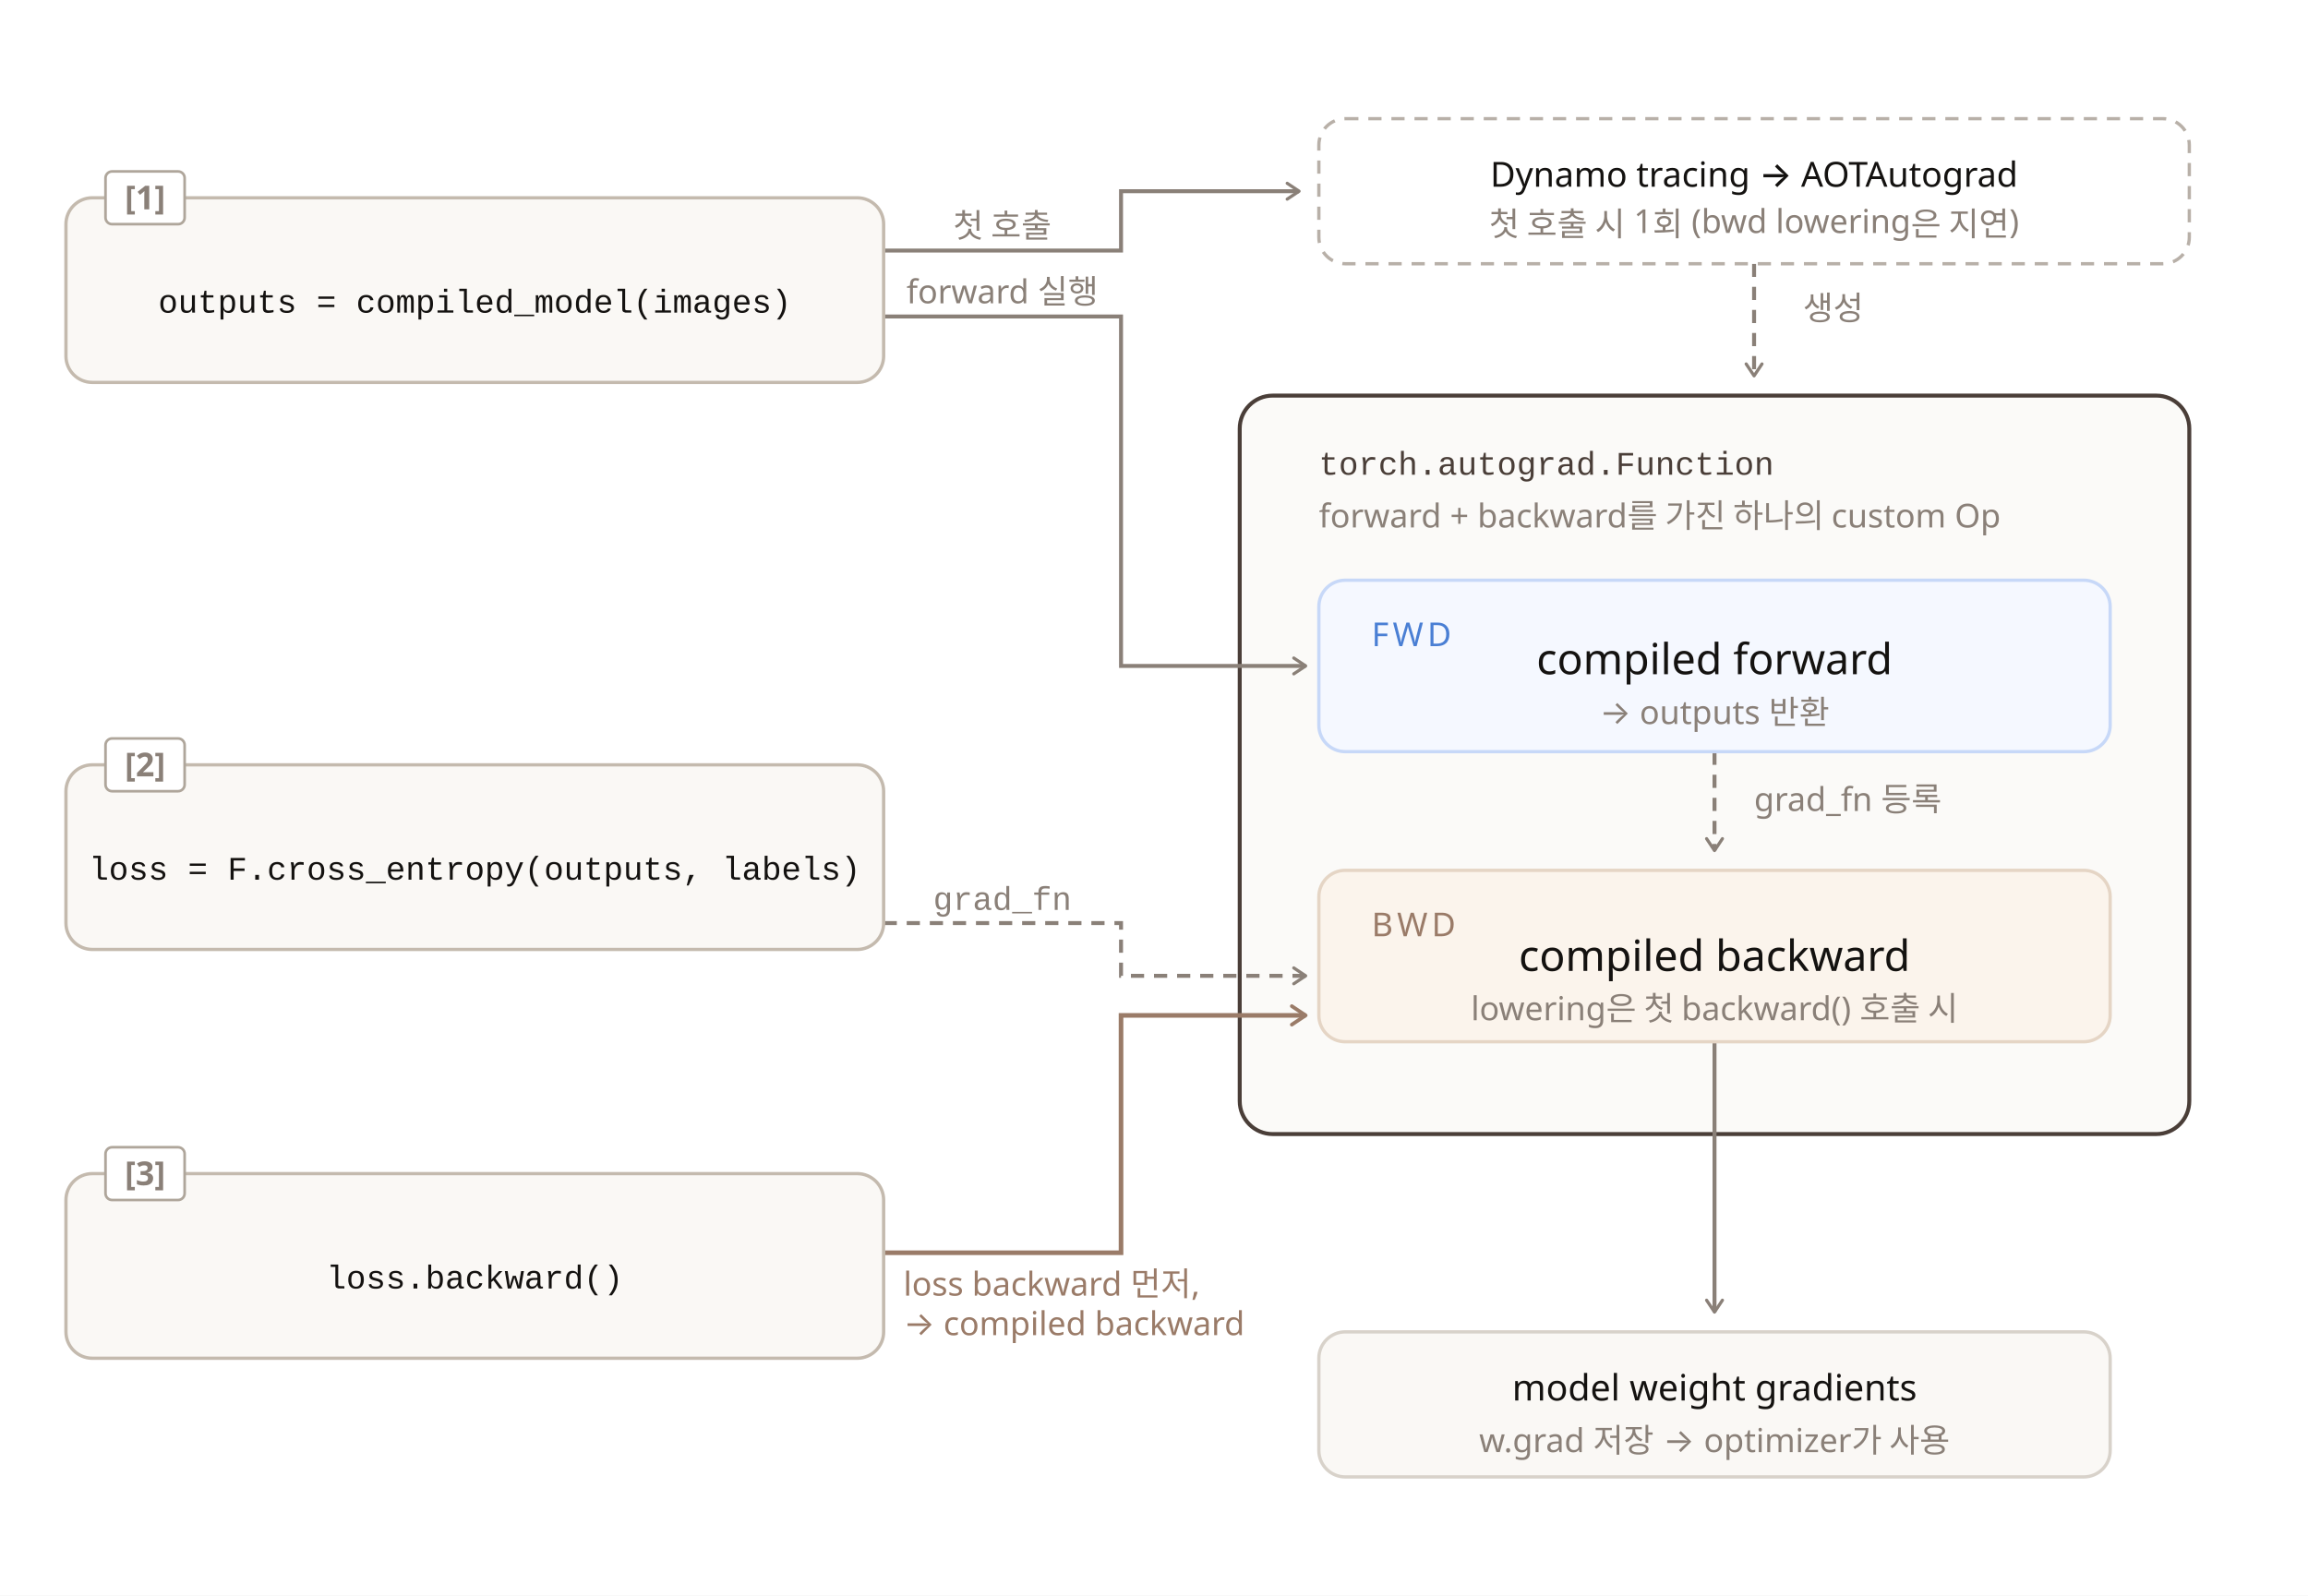
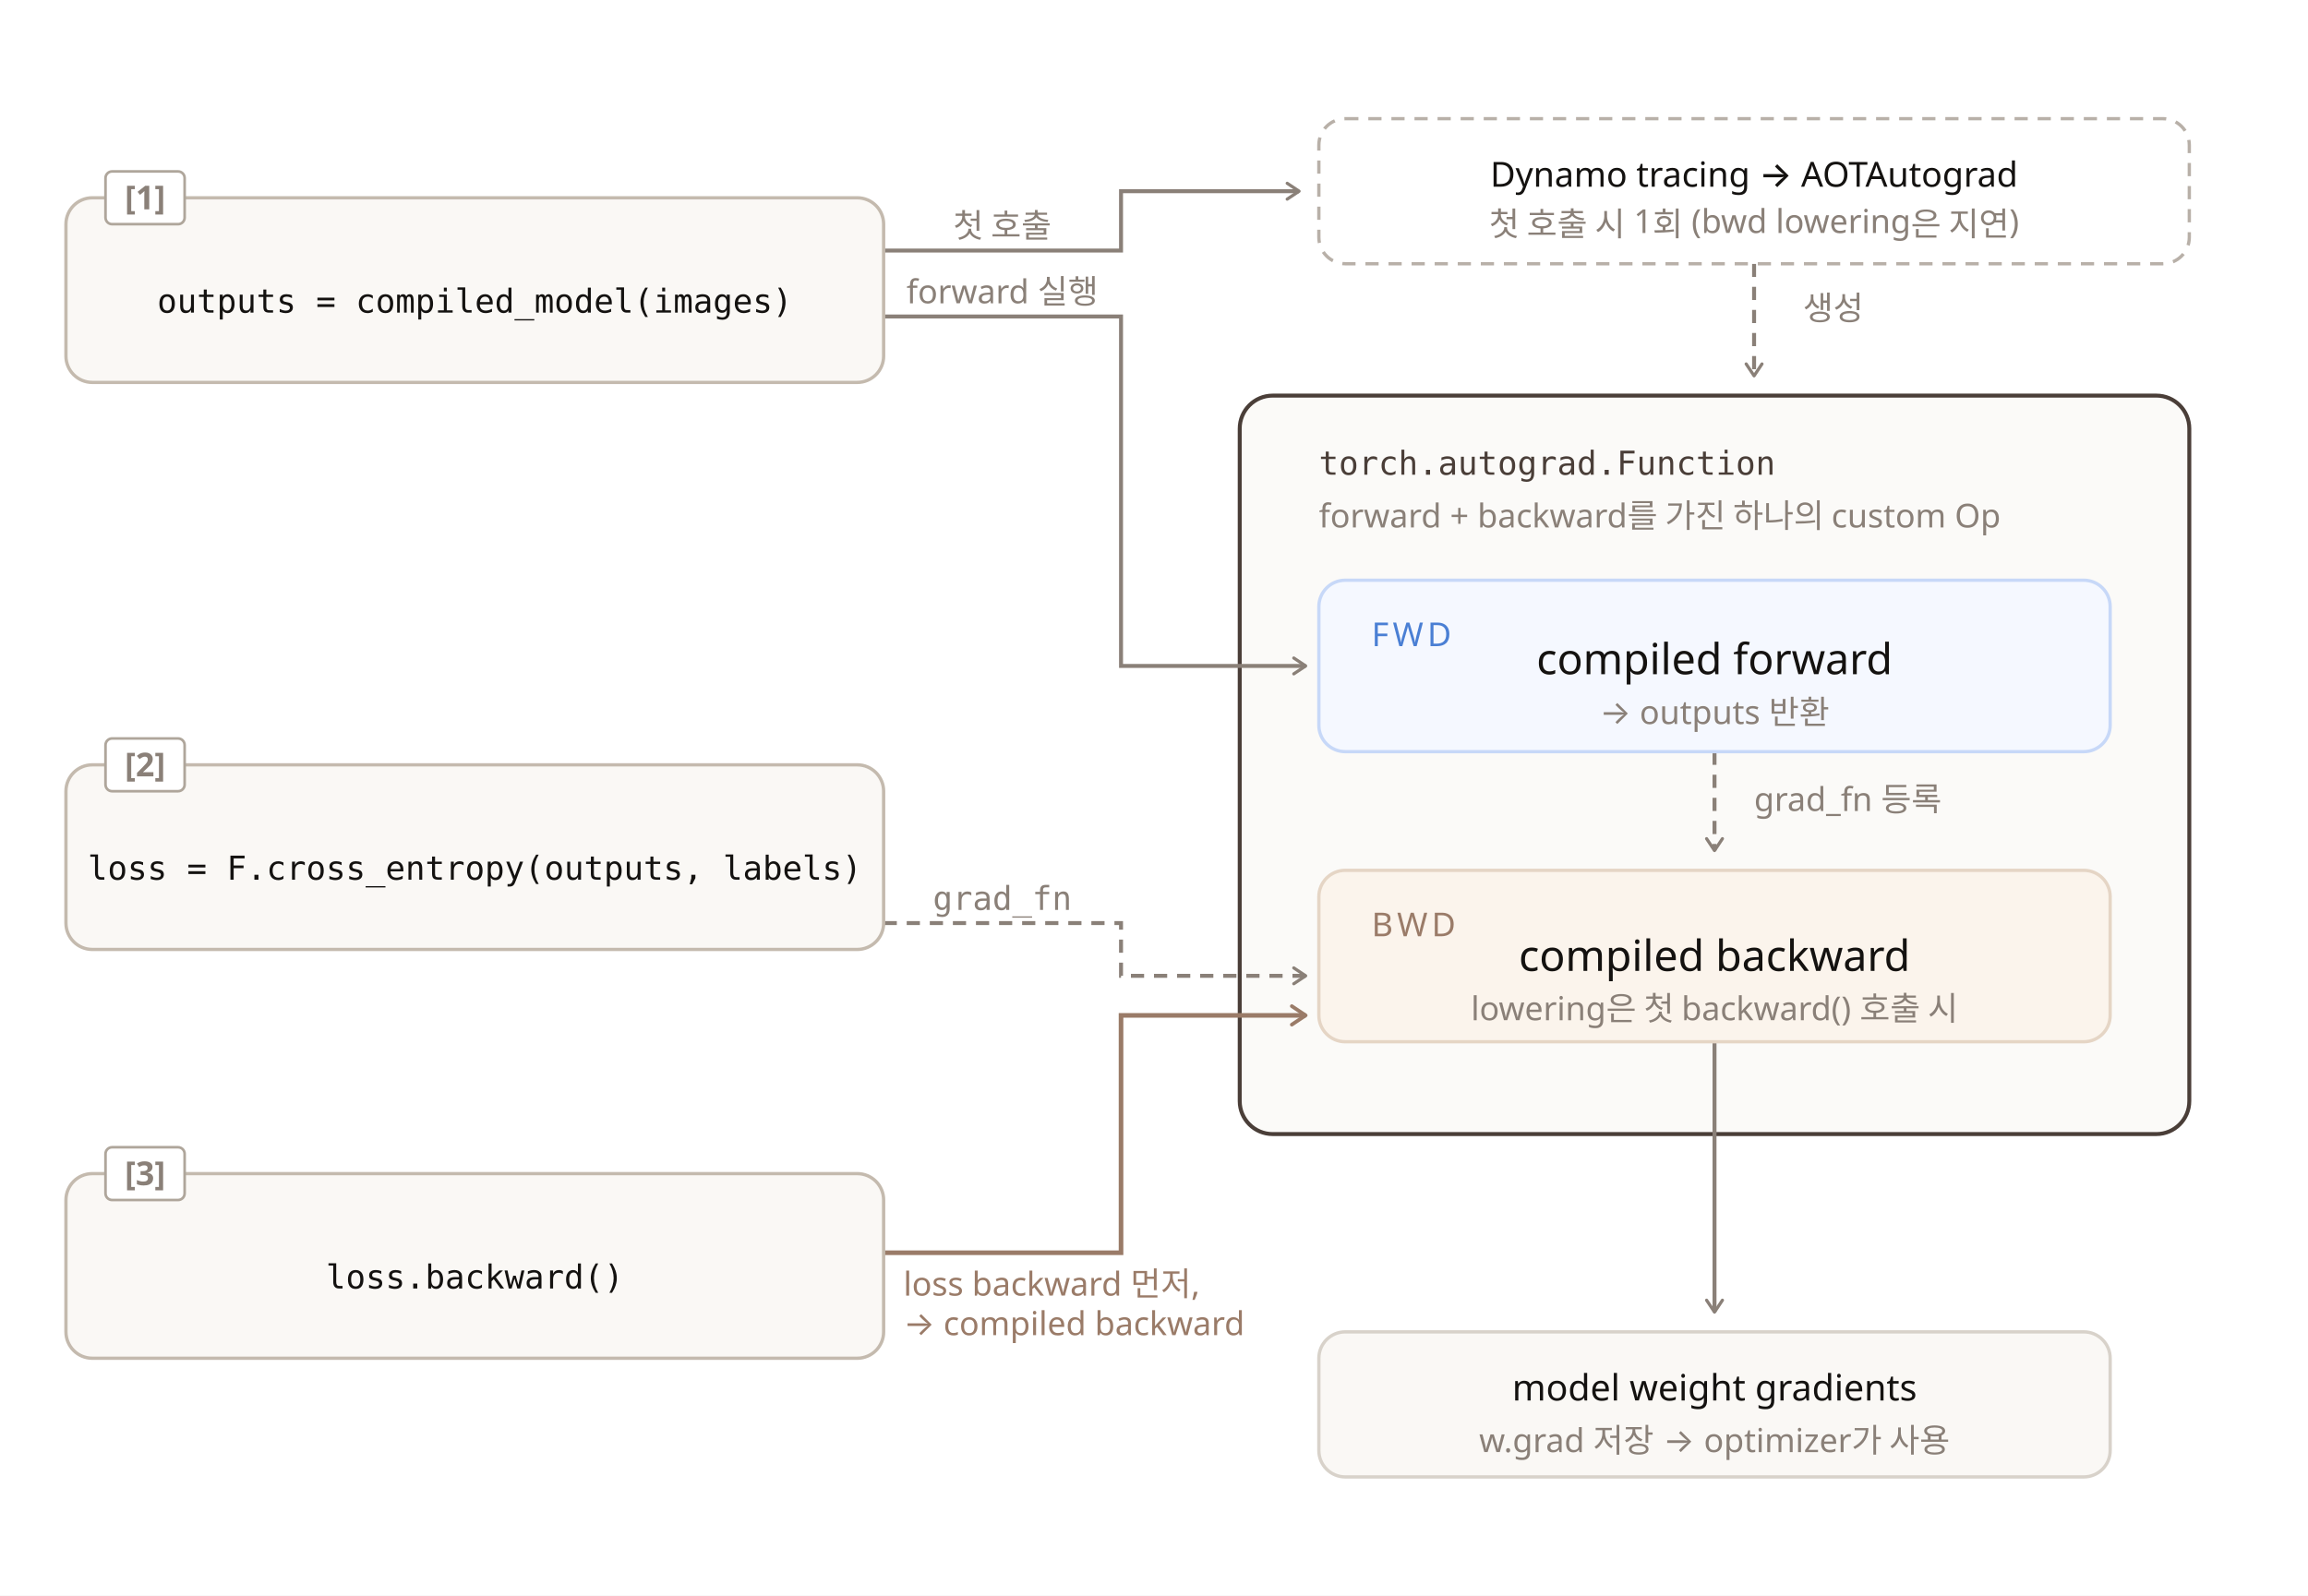
<svg xmlns="http://www.w3.org/2000/svg" viewBox="0 0 700 484" width="700" height="484" role="img" aria-labelledby="ctf-light-title ctf-light-desc">
  <defs>
    <marker id="ctf-arr" viewBox="0 0 10 10" refX="8" refY="5" markerWidth="5" markerHeight="5" orient="auto-start-reverse">
      <path d="M2 1L8 5L2 9" fill="none" stroke="#8A8078" stroke-width="1.6" stroke-linecap="round" stroke-linejoin="round" />
    </marker>
    <marker id="ctf-arr-warm" viewBox="0 0 10 10" refX="8" refY="5" markerWidth="5" markerHeight="5" orient="auto-start-reverse">
      <path d="M2 1L8 5L2 9" fill="none" stroke="#9A7B68" stroke-width="1.6" stroke-linecap="round" stroke-linejoin="round" />
    </marker>
  </defs>
  <rect width="700" height="484" fill="#FFFFFF" />
  <rect x="376" y="120" width="288" height="224" rx="10" fill="#FBFAF8" stroke="#4A3E38" stroke-width="1.2" />
-   <text x="400" y="144" font-family="ui-monospace, SFMono-Regular, Menlo, Consolas, 'Liberation Mono', monospace" font-size="10" font-weight="500" fill="#4A3E38">torch.autograd.Function</text>
+   <text x="400" y="144" font-family="ui-monospace, SFMono-Regular, Menlo, Consolas, monospace" font-size="10" font-weight="500" fill="#4A3E38">torch.autograd.Function</text>
  <text x="400" y="160" font-family="'Pretendard', 'Apple SD Gothic Neo', 'Noto Sans KR', 'Segoe UI', system-ui, -apple-system, sans-serif" font-size="10" fill="#8A8078">forward + backward를 가진 하나의 custom Op</text>
  <path d="M268 76 H340 V58 H394" fill="none" stroke="#8A8078" stroke-width="1.2" marker-end="url(#ctf-arr)" />
  <rect x="276" y="61" width="56" height="13" rx="2" fill="#FFFFFF" />
  <text x="304" y="72" font-family="'Pretendard', 'Apple SD Gothic Neo', 'Noto Sans KR', 'Segoe UI', system-ui, -apple-system, sans-serif" font-size="10" fill="#8A8078" text-anchor="middle">첫 호출</text>
  <path d="M532 80 V114" fill="none" stroke="#8A8078" stroke-width="1.2" stroke-dasharray="4,3" marker-end="url(#ctf-arr)" />
  <rect x="540" y="88" width="32" height="12" rx="2" fill="#FFFFFF" />
  <text x="556" y="97" font-family="'Pretendard', 'Apple SD Gothic Neo', 'Noto Sans KR', 'Segoe UI', system-ui, -apple-system, sans-serif" font-size="10" fill="#8A8078" text-anchor="middle">생성</text>
  <path d="M268 96 H340 V202 H396" fill="none" stroke="#8A8078" stroke-width="1.2" marker-end="url(#ctf-arr)" />
  <rect x="268" y="81" width="72" height="14" rx="2" fill="#FFFFFF" />
  <text x="304" y="92" font-family="'Pretendard', 'Apple SD Gothic Neo', 'Noto Sans KR', 'Segoe UI', system-ui, -apple-system, sans-serif" font-size="10" fill="#8A8078" text-anchor="middle">forward 실행</text>
  <path d="M520 228 V258" fill="none" stroke="#8A8078" stroke-width="1.2" stroke-dasharray="4,3" marker-end="url(#ctf-arr)" />
  <rect x="528" y="236" width="80" height="14" rx="2" fill="#FBFAF8" />
  <text x="532" y="246" font-family="'Pretendard', 'Apple SD Gothic Neo', 'Noto Sans KR', 'Segoe UI', system-ui, -apple-system, sans-serif" font-size="10" fill="#8A8078">grad_fn 등록</text>
  <path d="M268 280 H340 V296 H396" fill="none" stroke="#8A8078" stroke-width="1.2" stroke-dasharray="4,3" marker-end="url(#ctf-arr)" />
  <rect x="280" y="265" width="48" height="13" rx="2" fill="#FFFFFF" />
-   <text x="304" y="276" font-family="ui-monospace, SFMono-Regular, Menlo, Consolas, 'Liberation Mono', monospace" font-size="10" fill="#8A8078" text-anchor="middle">grad_fn</text>
+   <text x="304" y="276" font-family="ui-monospace, SFMono-Regular, Menlo, Consolas, monospace" font-size="10" fill="#8A8078" text-anchor="middle">grad_fn</text>
  <path d="M268 380 H340 V308 H396" fill="none" stroke="#9A7B68" stroke-width="1.4" marker-end="url(#ctf-arr-warm)" />
  <rect x="270" y="384" width="116" height="24" rx="2" fill="#FFFFFF" />
  <text x="274" y="393" font-family="'Pretendard', 'Apple SD Gothic Neo', 'Noto Sans KR', 'Segoe UI', system-ui, -apple-system, sans-serif" font-size="10" fill="#9A7B68" text-anchor="start">loss backward 먼저,</text>
  <text x="274" y="405" font-family="'Pretendard', 'Apple SD Gothic Neo', 'Noto Sans KR', 'Segoe UI', system-ui, -apple-system, sans-serif" font-size="10" fill="#9A7B68" text-anchor="start">→ compiled backward</text>
  <path d="M520 316 V398" fill="none" stroke="#8A8078" stroke-width="1.2" marker-end="url(#ctf-arr)" />
  <rect x="20" y="60" width="248" height="56" rx="8" fill="#FAF8F5" stroke="#C4BAAE" stroke-width="1" />
  <rect x="32" y="52" width="24" height="16" rx="2" fill="#FFFFFF" stroke="#AFA69B" stroke-width="0.8" />
  <text x="44" y="63.5" font-family="'Pretendard', 'Apple SD Gothic Neo', 'Noto Sans KR', 'Segoe UI', system-ui, -apple-system, sans-serif" font-size="10" font-weight="600" fill="#8A8078" text-anchor="middle">[1]</text>
-   <text x="144" y="92" font-family="ui-monospace, SFMono-Regular, Menlo, Consolas, 'Liberation Mono', monospace" font-size="10" font-weight="500" fill="#141210" text-anchor="middle" dominant-baseline="middle">outputs = compiled_model(images)</text>
+   <text x="144" y="92" font-family="ui-monospace, SFMono-Regular, Menlo, Consolas, monospace" font-size="10" font-weight="500" fill="#141210" text-anchor="middle" dominant-baseline="middle">outputs = compiled_model(images)</text>
  <rect x="20" y="232" width="248" height="56" rx="8" fill="#FAF8F5" stroke="#C4BAAE" stroke-width="1" />
  <rect x="32" y="224" width="24" height="16" rx="2" fill="#FFFFFF" stroke="#AFA69B" stroke-width="0.8" />
  <text x="44" y="235.5" font-family="'Pretendard', 'Apple SD Gothic Neo', 'Noto Sans KR', 'Segoe UI', system-ui, -apple-system, sans-serif" font-size="10" font-weight="600" fill="#8A8078" text-anchor="middle">[2]</text>
-   <text x="144" y="264" font-family="ui-monospace, SFMono-Regular, Menlo, Consolas, 'Liberation Mono', monospace" font-size="10" font-weight="500" fill="#141210" text-anchor="middle" dominant-baseline="middle">loss = F.cross_entropy(outputs, labels)</text>
+   <text x="144" y="264" font-family="ui-monospace, SFMono-Regular, Menlo, Consolas, monospace" font-size="10" font-weight="500" fill="#141210" text-anchor="middle" dominant-baseline="middle">loss = F.cross_entropy(outputs, labels)</text>
  <rect x="20" y="356" width="248" height="56" rx="8" fill="#FAF8F5" stroke="#C4BAAE" stroke-width="1" />
  <rect x="32" y="348" width="24" height="16" rx="2" fill="#FFFFFF" stroke="#AFA69B" stroke-width="0.8" />
  <text x="44" y="359.5" font-family="'Pretendard', 'Apple SD Gothic Neo', 'Noto Sans KR', 'Segoe UI', system-ui, -apple-system, sans-serif" font-size="10" font-weight="600" fill="#8A8078" text-anchor="middle">[3]</text>
-   <text x="144" y="388" font-family="ui-monospace, SFMono-Regular, Menlo, Consolas, 'Liberation Mono', monospace" font-size="10" font-weight="500" fill="#141210" text-anchor="middle" dominant-baseline="middle">loss.backward()</text>
+   <text x="144" y="388" font-family="ui-monospace, SFMono-Regular, Menlo, Consolas, monospace" font-size="10" font-weight="500" fill="#141210" text-anchor="middle" dominant-baseline="middle">loss.backward()</text>
  <rect x="400" y="36" width="264" height="44" rx="8" fill="#FFFFFF" stroke="#B8B0A8" stroke-width="1" stroke-dasharray="4,3" />
  <text x="532" y="53" font-family="'Pretendard', 'Apple SD Gothic Neo', 'Noto Sans KR', 'Segoe UI', system-ui, -apple-system, sans-serif" font-size="10.5" font-weight="500" fill="#141210" text-anchor="middle" dominant-baseline="middle">Dynamo tracing → AOTAutograd</text>
  <text x="532" y="68" font-family="'Pretendard', 'Apple SD Gothic Neo', 'Noto Sans KR', 'Segoe UI', system-ui, -apple-system, sans-serif" font-size="10" fill="#8A8078" text-anchor="middle" dominant-baseline="middle">첫 호출 시 1회 (bwd lowering은 지연)</text>
  <rect x="400" y="176" width="240" height="52" rx="8" fill="#F5F8FF" stroke="#C7D8F8" stroke-width="1" />
  <text x="416" y="196" font-family="'Pretendard', 'Apple SD Gothic Neo', 'Noto Sans KR', 'Segoe UI', system-ui, -apple-system, sans-serif" font-size="10" font-weight="500" letter-spacing="1.2" fill="#4A7FD4">FWD</text>
  <text x="520" y="200" font-family="'Pretendard', 'Apple SD Gothic Neo', 'Noto Sans KR', 'Segoe UI', system-ui, -apple-system, sans-serif" font-size="13" font-weight="500" fill="#141210" text-anchor="middle" dominant-baseline="middle">compiled forward</text>
  <text x="520" y="216" font-family="'Pretendard', 'Apple SD Gothic Neo', 'Noto Sans KR', 'Segoe UI', system-ui, -apple-system, sans-serif" font-size="10" fill="#8A8078" text-anchor="middle" dominant-baseline="middle">→ outputs 반환</text>
  <rect x="400" y="264" width="240" height="52" rx="8" fill="#FBF4EC" stroke="#E5D5C5" stroke-width="1" />
  <text x="416" y="284" font-family="'Pretendard', 'Apple SD Gothic Neo', 'Noto Sans KR', 'Segoe UI', system-ui, -apple-system, sans-serif" font-size="10" font-weight="500" letter-spacing="1.2" fill="#9A7B68">BWD</text>
  <text x="520" y="290" font-family="'Pretendard', 'Apple SD Gothic Neo', 'Noto Sans KR', 'Segoe UI', system-ui, -apple-system, sans-serif" font-size="13" font-weight="500" fill="#141210" text-anchor="middle" dominant-baseline="middle">compiled backward</text>
  <text x="520" y="306" font-family="'Pretendard', 'Apple SD Gothic Neo', 'Noto Sans KR', 'Segoe UI', system-ui, -apple-system, sans-serif" font-size="10" fill="#8A8078" text-anchor="middle" dominant-baseline="middle">lowering은 첫 backward() 호출 시</text>
  <rect x="400" y="404" width="240" height="44" rx="8" fill="#FAF8F5" stroke="#D8D2CA" stroke-width="1" />
  <text x="520" y="421" font-family="'Pretendard', 'Apple SD Gothic Neo', 'Noto Sans KR', 'Segoe UI', system-ui, -apple-system, sans-serif" font-size="11" font-weight="500" fill="#141210" text-anchor="middle" dominant-baseline="middle">model weight gradients</text>
  <text x="520" y="437" font-family="'Pretendard', 'Apple SD Gothic Neo', 'Noto Sans KR', 'Segoe UI', system-ui, -apple-system, sans-serif" font-size="10" fill="#8A8078" text-anchor="middle" dominant-baseline="middle">w.grad 저장 → optimizer가 사용</text>
</svg>
